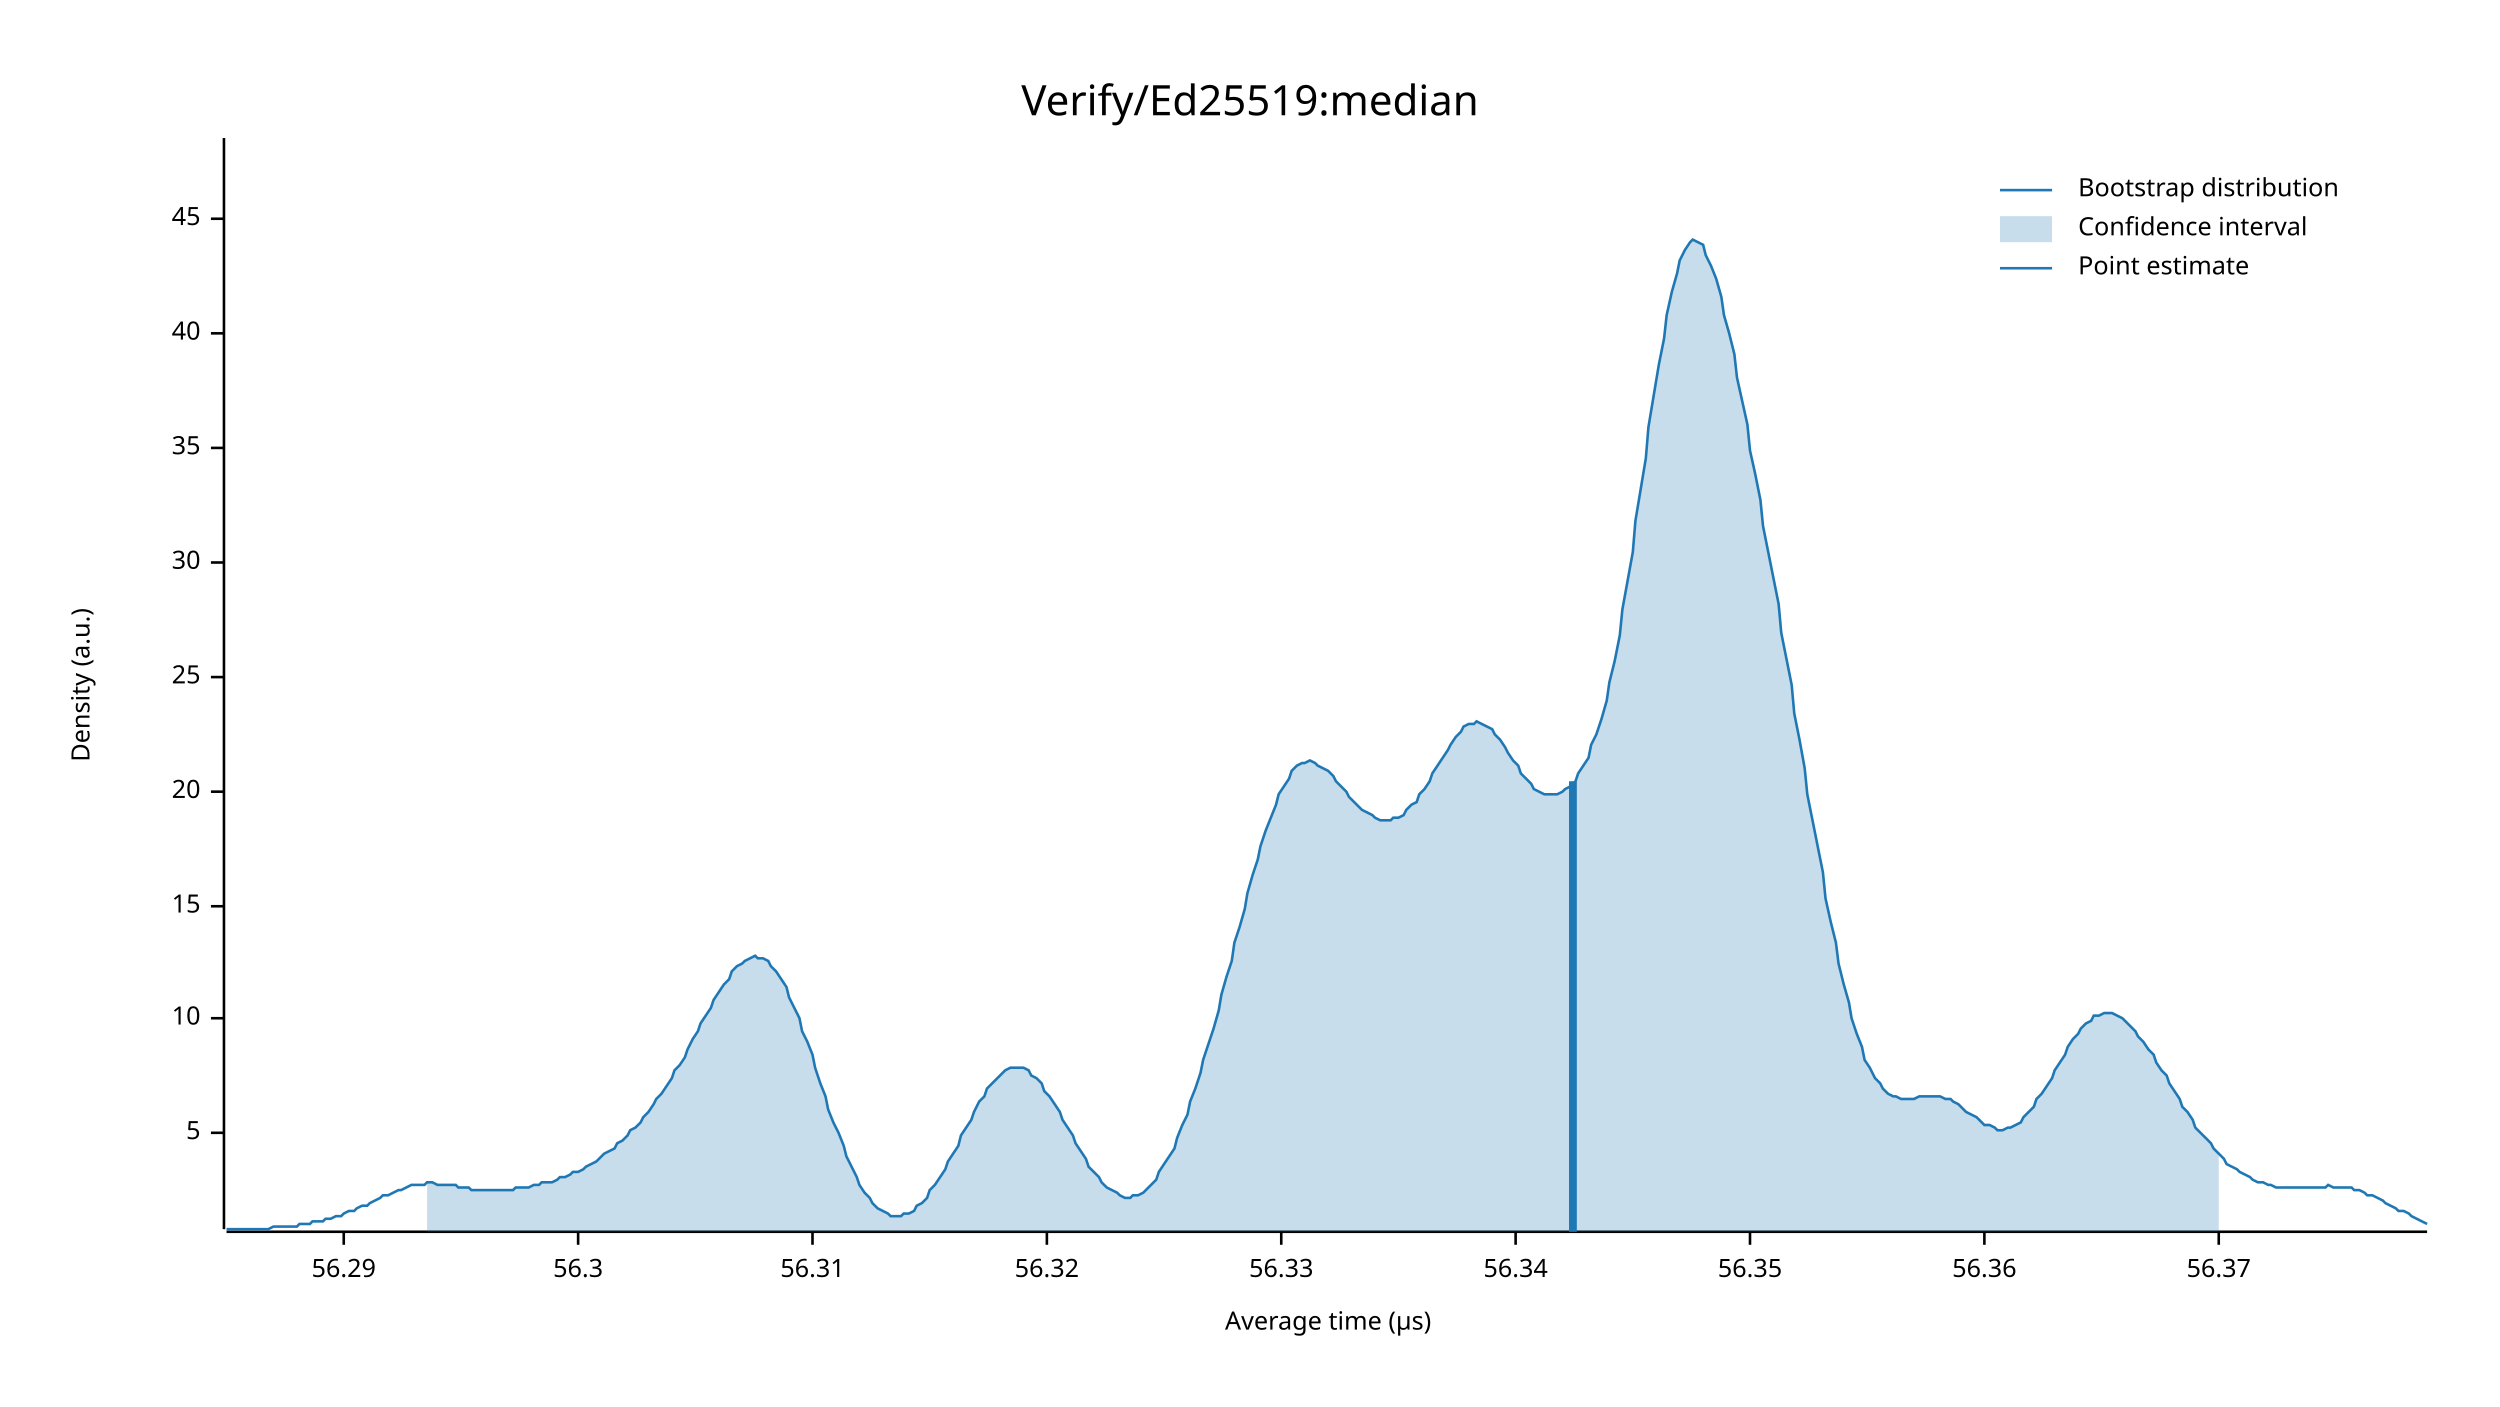
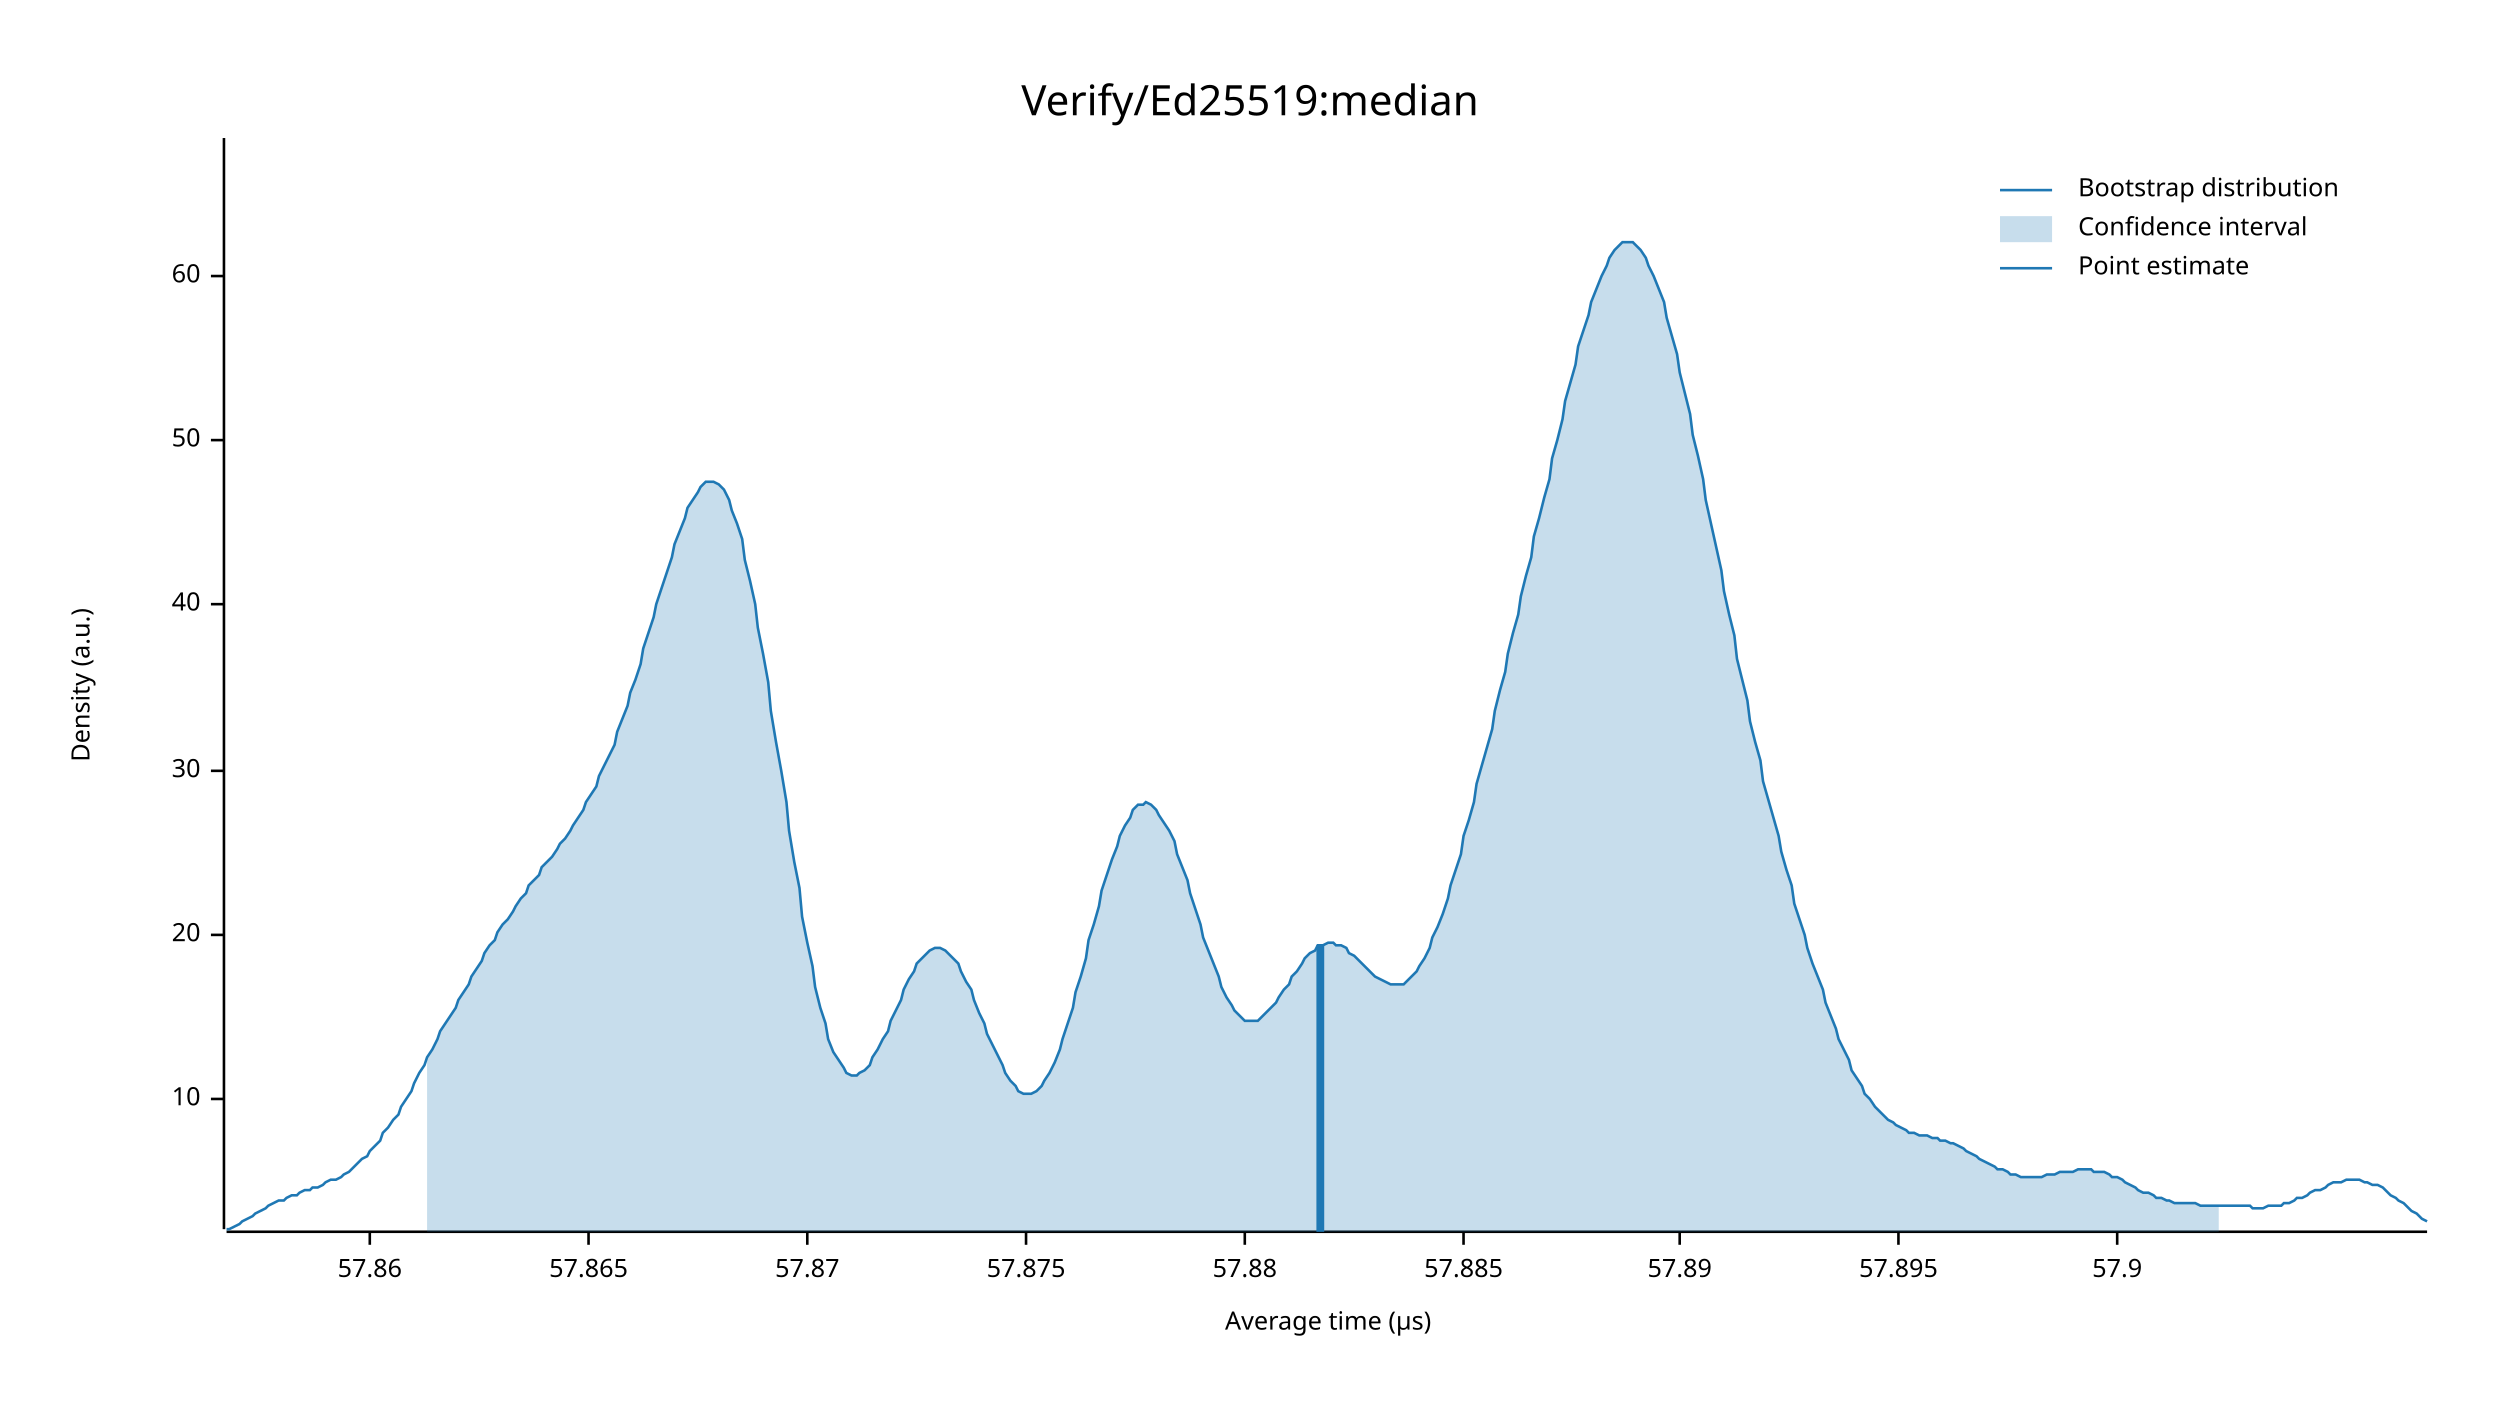
<svg xmlns="http://www.w3.org/2000/svg" width="960" height="540" viewBox="0 0 960 540">
  <text x="480" y="32" dy="0.76em" text-anchor="middle" font-family="sans-serif" font-size="16.129" opacity="1" fill="#000000">
Verify/Ed25519:median
</text>
  <text x="27" y="263" dy="0.76em" text-anchor="middle" font-family="sans-serif" font-size="9.677" opacity="1" fill="#000000" transform="rotate(270, 27, 263)">
Density (a.u.)
</text>
  <text x="510" y="513" dy="-0.5ex" text-anchor="middle" font-family="sans-serif" font-size="9.677" opacity="1" fill="#000000">
Average time (µs)
</text>
  <polyline fill="none" opacity="1" stroke="#000000" stroke-width="1" points="86,53 86,472 " />
-   <text x="77" y="435" dy="0.5ex" text-anchor="end" font-family="sans-serif" font-size="9.677" opacity="1" fill="#000000">
- 5
- </text>
-   <polyline fill="none" opacity="1" stroke="#000000" stroke-width="1" points="81,435 86,435 " />
-   <text x="77" y="391" dy="0.5ex" text-anchor="end" font-family="sans-serif" font-size="9.677" opacity="1" fill="#000000">
+   <text x="77" y="422" dy="0.5ex" text-anchor="end" font-family="sans-serif" font-size="9.677" opacity="1" fill="#000000">
10
</text>
-   <polyline fill="none" opacity="1" stroke="#000000" stroke-width="1" points="81,391 86,391 " />
-   <text x="77" y="348" dy="0.5ex" text-anchor="end" font-family="sans-serif" font-size="9.677" opacity="1" fill="#000000">
- 15
- </text>
-   <polyline fill="none" opacity="1" stroke="#000000" stroke-width="1" points="81,348 86,348 " />
-   <text x="77" y="304" dy="0.5ex" text-anchor="end" font-family="sans-serif" font-size="9.677" opacity="1" fill="#000000">
+   <polyline fill="none" opacity="1" stroke="#000000" stroke-width="1" points="81,422 86,422 " />
+   <text x="77" y="359" dy="0.5ex" text-anchor="end" font-family="sans-serif" font-size="9.677" opacity="1" fill="#000000">
20
</text>
-   <polyline fill="none" opacity="1" stroke="#000000" stroke-width="1" points="81,304 86,304 " />
-   <text x="77" y="260" dy="0.5ex" text-anchor="end" font-family="sans-serif" font-size="9.677" opacity="1" fill="#000000">
- 25
- </text>
-   <polyline fill="none" opacity="1" stroke="#000000" stroke-width="1" points="81,260 86,260 " />
-   <text x="77" y="216" dy="0.5ex" text-anchor="end" font-family="sans-serif" font-size="9.677" opacity="1" fill="#000000">
+   <polyline fill="none" opacity="1" stroke="#000000" stroke-width="1" points="81,359 86,359 " />
+   <text x="77" y="296" dy="0.5ex" text-anchor="end" font-family="sans-serif" font-size="9.677" opacity="1" fill="#000000">
30
</text>
-   <polyline fill="none" opacity="1" stroke="#000000" stroke-width="1" points="81,216 86,216 " />
-   <text x="77" y="172" dy="0.5ex" text-anchor="end" font-family="sans-serif" font-size="9.677" opacity="1" fill="#000000">
- 35
- </text>
-   <polyline fill="none" opacity="1" stroke="#000000" stroke-width="1" points="81,172 86,172 " />
-   <text x="77" y="128" dy="0.5ex" text-anchor="end" font-family="sans-serif" font-size="9.677" opacity="1" fill="#000000">
+   <polyline fill="none" opacity="1" stroke="#000000" stroke-width="1" points="81,296 86,296 " />
+   <text x="77" y="232" dy="0.5ex" text-anchor="end" font-family="sans-serif" font-size="9.677" opacity="1" fill="#000000">
40
</text>
-   <polyline fill="none" opacity="1" stroke="#000000" stroke-width="1" points="81,128 86,128 " />
-   <text x="77" y="84" dy="0.5ex" text-anchor="end" font-family="sans-serif" font-size="9.677" opacity="1" fill="#000000">
- 45
+   <polyline fill="none" opacity="1" stroke="#000000" stroke-width="1" points="81,232 86,232 " />
+   <text x="77" y="169" dy="0.5ex" text-anchor="end" font-family="sans-serif" font-size="9.677" opacity="1" fill="#000000">
+ 50
</text>
-   <polyline fill="none" opacity="1" stroke="#000000" stroke-width="1" points="81,84 86,84 " />
+   <polyline fill="none" opacity="1" stroke="#000000" stroke-width="1" points="81,169 86,169 " />
+   <text x="77" y="106" dy="0.5ex" text-anchor="end" font-family="sans-serif" font-size="9.677" opacity="1" fill="#000000">
+ 60
+ </text>
+   <polyline fill="none" opacity="1" stroke="#000000" stroke-width="1" points="81,106 86,106 " />
  <polyline fill="none" opacity="1" stroke="#000000" stroke-width="1" points="87,473 932,473 " />
-   <text x="132" y="483" dy="0.76em" text-anchor="middle" font-family="sans-serif" font-size="9.677" opacity="1" fill="#000000">
- 56.29
+   <text x="142" y="483" dy="0.76em" text-anchor="middle" font-family="sans-serif" font-size="9.677" opacity="1" fill="#000000">
+ 57.86
</text>
-   <polyline fill="none" opacity="1" stroke="#000000" stroke-width="1" points="132,473 132,478 " />
-   <text x="222" y="483" dy="0.76em" text-anchor="middle" font-family="sans-serif" font-size="9.677" opacity="1" fill="#000000">
- 56.3
+   <polyline fill="none" opacity="1" stroke="#000000" stroke-width="1" points="142,473 142,478 " />
+   <text x="226" y="483" dy="0.76em" text-anchor="middle" font-family="sans-serif" font-size="9.677" opacity="1" fill="#000000">
+ 57.865
</text>
-   <polyline fill="none" opacity="1" stroke="#000000" stroke-width="1" points="222,473 222,478 " />
-   <text x="312" y="483" dy="0.76em" text-anchor="middle" font-family="sans-serif" font-size="9.677" opacity="1" fill="#000000">
- 56.31
+   <polyline fill="none" opacity="1" stroke="#000000" stroke-width="1" points="226,473 226,478 " />
+   <text x="310" y="483" dy="0.76em" text-anchor="middle" font-family="sans-serif" font-size="9.677" opacity="1" fill="#000000">
+ 57.87
</text>
-   <polyline fill="none" opacity="1" stroke="#000000" stroke-width="1" points="312,473 312,478 " />
-   <text x="402" y="483" dy="0.76em" text-anchor="middle" font-family="sans-serif" font-size="9.677" opacity="1" fill="#000000">
- 56.32
+   <polyline fill="none" opacity="1" stroke="#000000" stroke-width="1" points="310,473 310,478 " />
+   <text x="394" y="483" dy="0.76em" text-anchor="middle" font-family="sans-serif" font-size="9.677" opacity="1" fill="#000000">
+ 57.875
</text>
-   <polyline fill="none" opacity="1" stroke="#000000" stroke-width="1" points="402,473 402,478 " />
-   <text x="492" y="483" dy="0.76em" text-anchor="middle" font-family="sans-serif" font-size="9.677" opacity="1" fill="#000000">
- 56.33
+   <polyline fill="none" opacity="1" stroke="#000000" stroke-width="1" points="394,473 394,478 " />
+   <text x="478" y="483" dy="0.76em" text-anchor="middle" font-family="sans-serif" font-size="9.677" opacity="1" fill="#000000">
+ 57.88
</text>
-   <polyline fill="none" opacity="1" stroke="#000000" stroke-width="1" points="492,473 492,478 " />
-   <text x="582" y="483" dy="0.76em" text-anchor="middle" font-family="sans-serif" font-size="9.677" opacity="1" fill="#000000">
- 56.34
+   <polyline fill="none" opacity="1" stroke="#000000" stroke-width="1" points="478,473 478,478 " />
+   <text x="562" y="483" dy="0.76em" text-anchor="middle" font-family="sans-serif" font-size="9.677" opacity="1" fill="#000000">
+ 57.885
</text>
-   <polyline fill="none" opacity="1" stroke="#000000" stroke-width="1" points="582,473 582,478 " />
-   <text x="672" y="483" dy="0.76em" text-anchor="middle" font-family="sans-serif" font-size="9.677" opacity="1" fill="#000000">
- 56.35
+   <polyline fill="none" opacity="1" stroke="#000000" stroke-width="1" points="562,473 562,478 " />
+   <text x="645" y="483" dy="0.76em" text-anchor="middle" font-family="sans-serif" font-size="9.677" opacity="1" fill="#000000">
+ 57.89
</text>
-   <polyline fill="none" opacity="1" stroke="#000000" stroke-width="1" points="672,473 672,478 " />
-   <text x="762" y="483" dy="0.76em" text-anchor="middle" font-family="sans-serif" font-size="9.677" opacity="1" fill="#000000">
- 56.36
+   <polyline fill="none" opacity="1" stroke="#000000" stroke-width="1" points="645,473 645,478 " />
+   <text x="729" y="483" dy="0.76em" text-anchor="middle" font-family="sans-serif" font-size="9.677" opacity="1" fill="#000000">
+ 57.895
</text>
-   <polyline fill="none" opacity="1" stroke="#000000" stroke-width="1" points="762,473 762,478 " />
-   <text x="852" y="483" dy="0.76em" text-anchor="middle" font-family="sans-serif" font-size="9.677" opacity="1" fill="#000000">
- 56.37
+   <polyline fill="none" opacity="1" stroke="#000000" stroke-width="1" points="729,473 729,478 " />
+   <text x="813" y="483" dy="0.76em" text-anchor="middle" font-family="sans-serif" font-size="9.677" opacity="1" fill="#000000">
+ 57.9
</text>
-   <polyline fill="none" opacity="1" stroke="#000000" stroke-width="1" points="852,473 852,478 " />
-   <polyline fill="none" opacity="1" stroke="#1F78B4" stroke-width="1" points="87,472 88,472 90,472 92,472 93,472 95,472 97,472 98,472 100,472 102,472 103,472 105,471 107,471 109,471 110,471 112,471 114,471 115,470 117,470 119,470 120,469 122,469 124,469 125,468 127,468 129,467 131,467 132,466 134,465 136,465 137,464 139,463 141,463 142,462 144,461 146,460 147,459 149,459 151,458 153,457 154,457 156,456 158,455 159,455 161,455 163,455 164,454 166,454 168,455 169,455 171,455 173,455 175,455 176,456 178,456 180,456 181,457 183,457 185,457 186,457 188,457 190,457 191,457 193,457 195,457 197,457 198,456 200,456 202,456 203,456 205,455 207,455 208,454 210,454 212,454 214,453 215,452 217,452 219,451 220,450 222,450 224,449 225,448 227,447 229,446 230,445 232,443 234,442 236,441 237,439 239,438 241,436 242,434 244,433 246,431 247,429 249,427 251,424 252,422 254,420 256,417 258,414 259,411 261,409 263,406 264,403 266,399 268,396 269,393 271,390 273,387 274,384 276,381 278,378 280,376 281,373 283,371 285,370 286,369 288,368 290,367 291,368 293,368 295,369 296,371 298,373 300,376 302,379 303,383 305,387 307,391 308,396 310,400 312,405 313,410 315,416 317,421 318,426 320,431 322,435 324,440 325,444 327,448 329,452 330,455 332,458 334,460 335,462 337,464 339,465 341,466 342,467 344,467 346,467 347,466 349,466 351,465 352,463 354,462 356,460 357,457 359,455 361,452 363,449 364,446 366,443 368,440 369,436 371,433 373,430 374,427 376,423 378,421 379,418 381,416 383,414 385,412 386,411 388,410 390,410 391,410 393,410 395,411 396,413 398,414 400,416 401,419 403,421 405,424 407,427 408,430 410,433 412,436 413,439 415,442 417,445 418,448 420,450 422,452 423,454 425,456 427,457 429,458 430,459 432,460 434,460 435,459 437,459 439,458 440,457 442,455 444,453 445,450 447,447 449,444 451,441 452,437 454,432 456,428 457,423 459,418 461,412 462,407 464,401 466,395 468,388 469,382 471,375 473,369 474,362 476,356 478,349 479,343 481,336 483,330 484,325 486,319 488,314 490,309 491,305 493,302 495,299 496,296 498,294 500,293 501,293 503,292 505,293 506,294 508,295 510,296 512,298 513,300 515,302 517,304 518,306 520,308 522,310 523,311 525,312 527,313 528,314 530,315 532,315 534,315 535,314 537,314 539,313 540,311 542,309 544,308 545,305 547,303 549,300 550,297 552,294 554,291 556,288 557,286 559,283 561,281 562,279 564,278 566,278 567,277 569,278 571,279 573,280 574,282 576,284 578,287 579,289 581,292 583,294 584,297 586,299 588,301 589,303 591,304 593,305 595,305 596,305 598,305 600,304 601,303 603,302 605,300 606,297 608,294 610,291 611,286 613,282 615,276 617,269 618,262 620,254 622,244 623,234 625,223 627,212 628,200 630,188 632,176 633,164 635,152 637,140 639,130 640,121 642,112 644,105 645,100 647,96 649,93 650,92 652,93 654,94 655,98 657,102 659,107 661,114 662,121 664,128 666,136 667,145 669,154 671,163 672,173 674,182 676,192 677,202 679,212 681,222 683,232 684,243 686,253 688,263 689,274 691,284 693,295 694,305 696,315 698,325 700,335 701,345 703,354 705,362 706,370 708,378 710,385 711,391 713,397 715,402 716,407 718,410 720,414 722,416 723,418 725,420 727,421 728,421 730,422 732,422 733,422 735,422 737,421 738,421 740,421 742,421 744,421 745,421 747,422 749,422 750,423 752,424 754,426 755,427 757,428 759,429 760,430 762,432 764,432 766,433 767,434 769,434 771,433 772,433 774,432 776,431 777,429 779,427 781,425 782,422 784,420 786,417 788,414 789,411 791,408 793,405 794,402 796,399 798,397 799,395 801,393 803,392 804,390 806,390 808,389 810,389 811,389 813,390 815,391 816,392 818,394 820,396 821,398 823,400 825,403 827,405 828,408 830,411 832,413 833,416 835,419 837,422 838,425 840,427 842,430 843,433 845,435 847,437 849,439 850,441 852,443 854,445 855,447 857,448 859,449 860,450 862,451 864,452 865,453 867,454 869,454 871,455 872,455 874,456 876,456 877,456 879,456 881,456 882,456 884,456 886,456 887,456 889,456 891,456 893,456 894,455 896,456 898,456 899,456 901,456 903,456 904,457 906,457 908,458 909,459 911,459 913,460 915,461 916,462 918,463 920,464 921,465 923,465 925,466 926,467 928,468 930,469 932,470 " />
-   <polygon opacity="0.25" fill="#1F78B4" points="164,454 166,454 168,455 169,455 171,455 173,455 175,455 176,456 178,456 180,456 181,457 183,457 185,457 186,457 188,457 190,457 191,457 193,457 195,457 197,457 198,456 200,456 202,456 203,456 205,455 207,455 208,454 210,454 212,454 214,453 215,452 217,452 219,451 220,450 222,450 224,449 225,448 227,447 229,446 230,445 232,443 234,442 236,441 237,439 239,438 241,436 242,434 244,433 246,431 247,429 249,427 251,424 252,422 254,420 256,417 258,414 259,411 261,409 263,406 264,403 266,399 268,396 269,393 271,390 273,387 274,384 276,381 278,378 280,376 281,373 283,371 285,370 286,369 288,368 290,367 291,368 293,368 295,369 296,371 298,373 300,376 302,379 303,383 305,387 307,391 308,396 310,400 312,405 313,410 315,416 317,421 318,426 320,431 322,435 324,440 325,444 327,448 329,452 330,455 332,458 334,460 335,462 337,464 339,465 341,466 342,467 344,467 346,467 347,466 349,466 351,465 352,463 354,462 356,460 357,457 359,455 361,452 363,449 364,446 366,443 368,440 369,436 371,433 373,430 374,427 376,423 378,421 379,418 381,416 383,414 385,412 386,411 388,410 390,410 391,410 393,410 395,411 396,413 398,414 400,416 401,419 403,421 405,424 407,427 408,430 410,433 412,436 413,439 415,442 417,445 418,448 420,450 422,452 423,454 425,456 427,457 429,458 430,459 432,460 434,460 435,459 437,459 439,458 440,457 442,455 444,453 445,450 447,447 449,444 451,441 452,437 454,432 456,428 457,423 459,418 461,412 462,407 464,401 466,395 468,388 469,382 471,375 473,369 474,362 476,356 478,349 479,343 481,336 483,330 484,325 486,319 488,314 490,309 491,305 493,302 495,299 496,296 498,294 500,293 501,293 503,292 505,293 506,294 508,295 510,296 512,298 513,300 515,302 517,304 518,306 520,308 522,310 523,311 525,312 527,313 528,314 530,315 532,315 534,315 535,314 537,314 539,313 540,311 542,309 544,308 545,305 547,303 549,300 550,297 552,294 554,291 556,288 557,286 559,283 561,281 562,279 564,278 566,278 567,277 569,278 571,279 573,280 574,282 576,284 578,287 579,289 581,292 583,294 584,297 586,299 588,301 589,303 591,304 593,305 595,305 596,305 598,305 600,304 601,303 603,302 605,300 606,297 608,294 610,291 611,286 613,282 615,276 617,269 618,262 620,254 622,244 623,234 625,223 627,212 628,200 630,188 632,176 633,164 635,152 637,140 639,130 640,121 642,112 644,105 645,100 647,96 649,93 650,92 652,93 654,94 655,98 657,102 659,107 661,114 662,121 664,128 666,136 667,145 669,154 671,163 672,173 674,182 676,192 677,202 679,212 681,222 683,232 684,243 686,253 688,263 689,274 691,284 693,295 694,305 696,315 698,325 700,335 701,345 703,354 705,362 706,370 708,378 710,385 711,391 713,397 715,402 716,407 718,410 720,414 722,416 723,418 725,420 727,421 728,421 730,422 732,422 733,422 735,422 737,421 738,421 740,421 742,421 744,421 745,421 747,422 749,422 750,423 752,424 754,426 755,427 757,428 759,429 760,430 762,432 764,432 766,433 767,434 769,434 771,433 772,433 774,432 776,431 777,429 779,427 781,425 782,422 784,420 786,417 788,414 789,411 791,408 793,405 794,402 796,399 798,397 799,395 801,393 803,392 804,390 806,390 808,389 810,389 811,389 813,390 815,391 816,392 818,394 820,396 821,398 823,400 825,403 827,405 828,408 830,411 832,413 833,416 835,419 837,422 838,425 840,427 842,430 843,433 845,435 847,437 849,439 850,441 852,443 852,473 164,473 " />
-   <polyline fill="none" opacity="1" stroke="#1F78B4" stroke-width="3" points="604,473 604,300 " />
+   <polyline fill="none" opacity="1" stroke="#000000" stroke-width="1" points="813,473 813,478 " />
+   <polyline fill="none" opacity="1" stroke="#1F78B4" stroke-width="1" points="87,472 88,472 90,471 92,470 93,469 95,468 97,467 98,466 100,465 102,464 103,463 105,462 107,461 109,461 110,460 112,459 114,459 115,458 117,457 119,457 120,456 122,456 124,455 125,454 127,453 129,453 131,452 132,451 134,450 136,448 137,447 139,445 141,444 142,442 144,440 146,438 147,435 149,433 151,430 153,428 154,425 156,422 158,419 159,416 161,412 163,409 164,406 166,403 168,399 169,396 171,393 173,390 175,387 176,384 178,381 180,378 181,375 183,372 185,369 186,366 188,363 190,361 191,358 193,355 195,353 197,350 198,348 200,345 202,343 203,340 205,338 207,336 208,333 210,331 212,329 214,326 215,324 217,322 219,319 220,317 222,314 224,311 225,308 227,305 229,302 230,298 232,294 234,290 236,286 237,281 239,276 241,271 242,266 244,261 246,255 247,249 249,243 251,237 252,232 254,226 256,220 258,214 259,209 261,204 263,199 264,195 266,192 268,189 269,187 271,185 273,185 274,185 276,186 278,188 280,192 281,196 283,201 285,207 286,215 288,223 290,232 291,241 293,251 295,262 296,273 298,285 300,296 302,308 303,319 305,331 307,341 308,352 310,362 312,371 313,379 315,387 317,393 318,399 320,404 322,407 324,410 325,412 327,413 329,413 330,412 332,411 334,409 335,406 337,403 339,399 341,396 342,392 344,388 346,384 347,380 349,376 351,373 352,370 354,368 356,366 357,365 359,364 361,364 363,365 364,366 366,368 368,370 369,373 371,377 373,380 374,384 376,389 378,393 379,397 381,401 383,405 385,409 386,412 388,415 390,417 391,419 393,420 395,420 396,420 398,419 400,417 401,415 403,412 405,408 407,403 408,399 410,393 412,387 413,381 415,375 417,368 418,361 420,355 422,348 423,342 425,336 427,330 429,325 430,321 432,317 434,314 435,311 437,309 439,309 440,308 442,309 444,311 445,313 447,316 449,319 451,323 452,328 454,333 456,338 457,343 459,349 461,355 462,360 464,365 466,370 468,375 469,379 471,383 473,386 474,388 476,390 478,392 479,392 481,392 483,392 484,391 486,389 488,387 490,385 491,383 493,380 495,378 496,375 498,373 500,370 501,368 503,366 505,365 506,363 508,363 510,362 512,362 513,363 515,363 517,364 518,366 520,367 522,369 523,370 525,372 527,374 528,375 530,376 532,377 534,378 535,378 537,378 539,378 540,377 542,375 544,373 545,371 547,368 549,364 550,360 552,356 554,351 556,345 557,340 559,334 561,328 562,321 564,315 566,308 567,301 569,294 571,287 573,280 574,273 576,265 578,258 579,251 581,243 583,236 584,229 586,221 588,214 589,206 591,199 593,191 595,184 596,176 598,169 600,161 601,154 603,147 605,140 606,133 608,127 610,121 611,116 613,111 615,106 617,102 618,99 620,96 622,94 623,93 625,93 627,93 628,94 630,96 632,99 633,102 635,106 637,111 639,116 640,122 642,129 644,136 645,143 647,151 649,159 650,167 652,175 654,184 655,192 657,201 659,210 661,219 662,227 664,236 666,244 667,253 669,261 671,269 672,277 674,285 676,292 677,300 679,307 681,314 683,321 684,327 686,334 688,340 689,347 691,353 693,359 694,364 696,370 698,375 700,380 701,385 703,390 705,395 706,399 708,403 710,407 711,411 713,414 715,417 716,420 718,422 720,425 722,427 723,428 725,430 727,431 728,432 730,433 732,434 733,435 735,435 737,436 738,436 740,436 742,437 744,437 745,438 747,438 749,439 750,439 752,440 754,441 755,442 757,443 759,444 760,445 762,446 764,447 766,448 767,449 769,449 771,450 772,451 774,451 776,452 777,452 779,452 781,452 782,452 784,452 786,451 788,451 789,451 791,450 793,450 794,450 796,450 798,449 799,449 801,449 803,449 804,450 806,450 808,450 810,451 811,452 813,452 815,453 816,454 818,455 820,456 821,457 823,458 825,458 827,459 828,460 830,460 832,461 833,461 835,462 837,462 838,462 840,462 842,462 843,462 845,463 847,463 849,463 850,463 852,463 854,463 855,463 857,463 859,463 860,463 862,463 864,463 865,464 867,464 869,464 871,463 872,463 874,463 876,463 877,462 879,462 881,461 882,460 884,460 886,459 887,458 889,457 891,457 893,456 894,455 896,454 898,454 899,454 901,453 903,453 904,453 906,453 908,454 909,454 911,455 913,455 915,456 916,457 918,459 920,460 921,461 923,462 925,464 926,465 928,466 930,468 932,469 " />
+   <polygon opacity="0.25" fill="#1F78B4" points="164,406 166,403 168,399 169,396 171,393 173,390 175,387 176,384 178,381 180,378 181,375 183,372 185,369 186,366 188,363 190,361 191,358 193,355 195,353 197,350 198,348 200,345 202,343 203,340 205,338 207,336 208,333 210,331 212,329 214,326 215,324 217,322 219,319 220,317 222,314 224,311 225,308 227,305 229,302 230,298 232,294 234,290 236,286 237,281 239,276 241,271 242,266 244,261 246,255 247,249 249,243 251,237 252,232 254,226 256,220 258,214 259,209 261,204 263,199 264,195 266,192 268,189 269,187 271,185 273,185 274,185 276,186 278,188 280,192 281,196 283,201 285,207 286,215 288,223 290,232 291,241 293,251 295,262 296,273 298,285 300,296 302,308 303,319 305,331 307,341 308,352 310,362 312,371 313,379 315,387 317,393 318,399 320,404 322,407 324,410 325,412 327,413 329,413 330,412 332,411 334,409 335,406 337,403 339,399 341,396 342,392 344,388 346,384 347,380 349,376 351,373 352,370 354,368 356,366 357,365 359,364 361,364 363,365 364,366 366,368 368,370 369,373 371,377 373,380 374,384 376,389 378,393 379,397 381,401 383,405 385,409 386,412 388,415 390,417 391,419 393,420 395,420 396,420 398,419 400,417 401,415 403,412 405,408 407,403 408,399 410,393 412,387 413,381 415,375 417,368 418,361 420,355 422,348 423,342 425,336 427,330 429,325 430,321 432,317 434,314 435,311 437,309 439,309 440,308 442,309 444,311 445,313 447,316 449,319 451,323 452,328 454,333 456,338 457,343 459,349 461,355 462,360 464,365 466,370 468,375 469,379 471,383 473,386 474,388 476,390 478,392 479,392 481,392 483,392 484,391 486,389 488,387 490,385 491,383 493,380 495,378 496,375 498,373 500,370 501,368 503,366 505,365 506,363 508,363 510,362 512,362 513,363 515,363 517,364 518,366 520,367 522,369 523,370 525,372 527,374 528,375 530,376 532,377 534,378 535,378 537,378 539,378 540,377 542,375 544,373 545,371 547,368 549,364 550,360 552,356 554,351 556,345 557,340 559,334 561,328 562,321 564,315 566,308 567,301 569,294 571,287 573,280 574,273 576,265 578,258 579,251 581,243 583,236 584,229 586,221 588,214 589,206 591,199 593,191 595,184 596,176 598,169 600,161 601,154 603,147 605,140 606,133 608,127 610,121 611,116 613,111 615,106 617,102 618,99 620,96 622,94 623,93 625,93 627,93 628,94 630,96 632,99 633,102 635,106 637,111 639,116 640,122 642,129 644,136 645,143 647,151 649,159 650,167 652,175 654,184 655,192 657,201 659,210 661,219 662,227 664,236 666,244 667,253 669,261 671,269 672,277 674,285 676,292 677,300 679,307 681,314 683,321 684,327 686,334 688,340 689,347 691,353 693,359 694,364 696,370 698,375 700,380 701,385 703,390 705,395 706,399 708,403 710,407 711,411 713,414 715,417 716,420 718,422 720,425 722,427 723,428 725,430 727,431 728,432 730,433 732,434 733,435 735,435 737,436 738,436 740,436 742,437 744,437 745,438 747,438 749,439 750,439 752,440 754,441 755,442 757,443 759,444 760,445 762,446 764,447 766,448 767,449 769,449 771,450 772,451 774,451 776,452 777,452 779,452 781,452 782,452 784,452 786,451 788,451 789,451 791,450 793,450 794,450 796,450 798,449 799,449 801,449 803,449 804,450 806,450 808,450 810,451 811,452 813,452 815,453 816,454 818,455 820,456 821,457 823,458 825,458 827,459 828,460 830,460 832,461 833,461 835,462 837,462 838,462 840,462 842,462 843,462 845,463 847,463 849,463 850,463 852,463 852,473 164,473 " />
+   <polyline fill="none" opacity="1" stroke="#1F78B4" stroke-width="3" points="507,473 507,363 " />
  <text x="798" y="68" dy="0.76em" text-anchor="start" font-family="sans-serif" font-size="9.677" opacity="1" fill="#000000">
Bootstrap distribution
</text>
  <text x="798" y="83" dy="0.76em" text-anchor="start" font-family="sans-serif" font-size="9.677" opacity="1" fill="#000000">
Confidence interval
</text>
  <text x="798" y="98" dy="0.76em" text-anchor="start" font-family="sans-serif" font-size="9.677" opacity="1" fill="#000000">
Point estimate
</text>
  <polyline fill="none" opacity="1" stroke="#1F78B4" stroke-width="1" points="768,73 788,73 " />
  <rect x="768" y="83" width="20" height="10" opacity="0.25" fill="#1F78B4" stroke="none" />
  <polyline fill="none" opacity="1" stroke="#1F78B4" stroke-width="1" points="768,103 788,103 " />
</svg>
